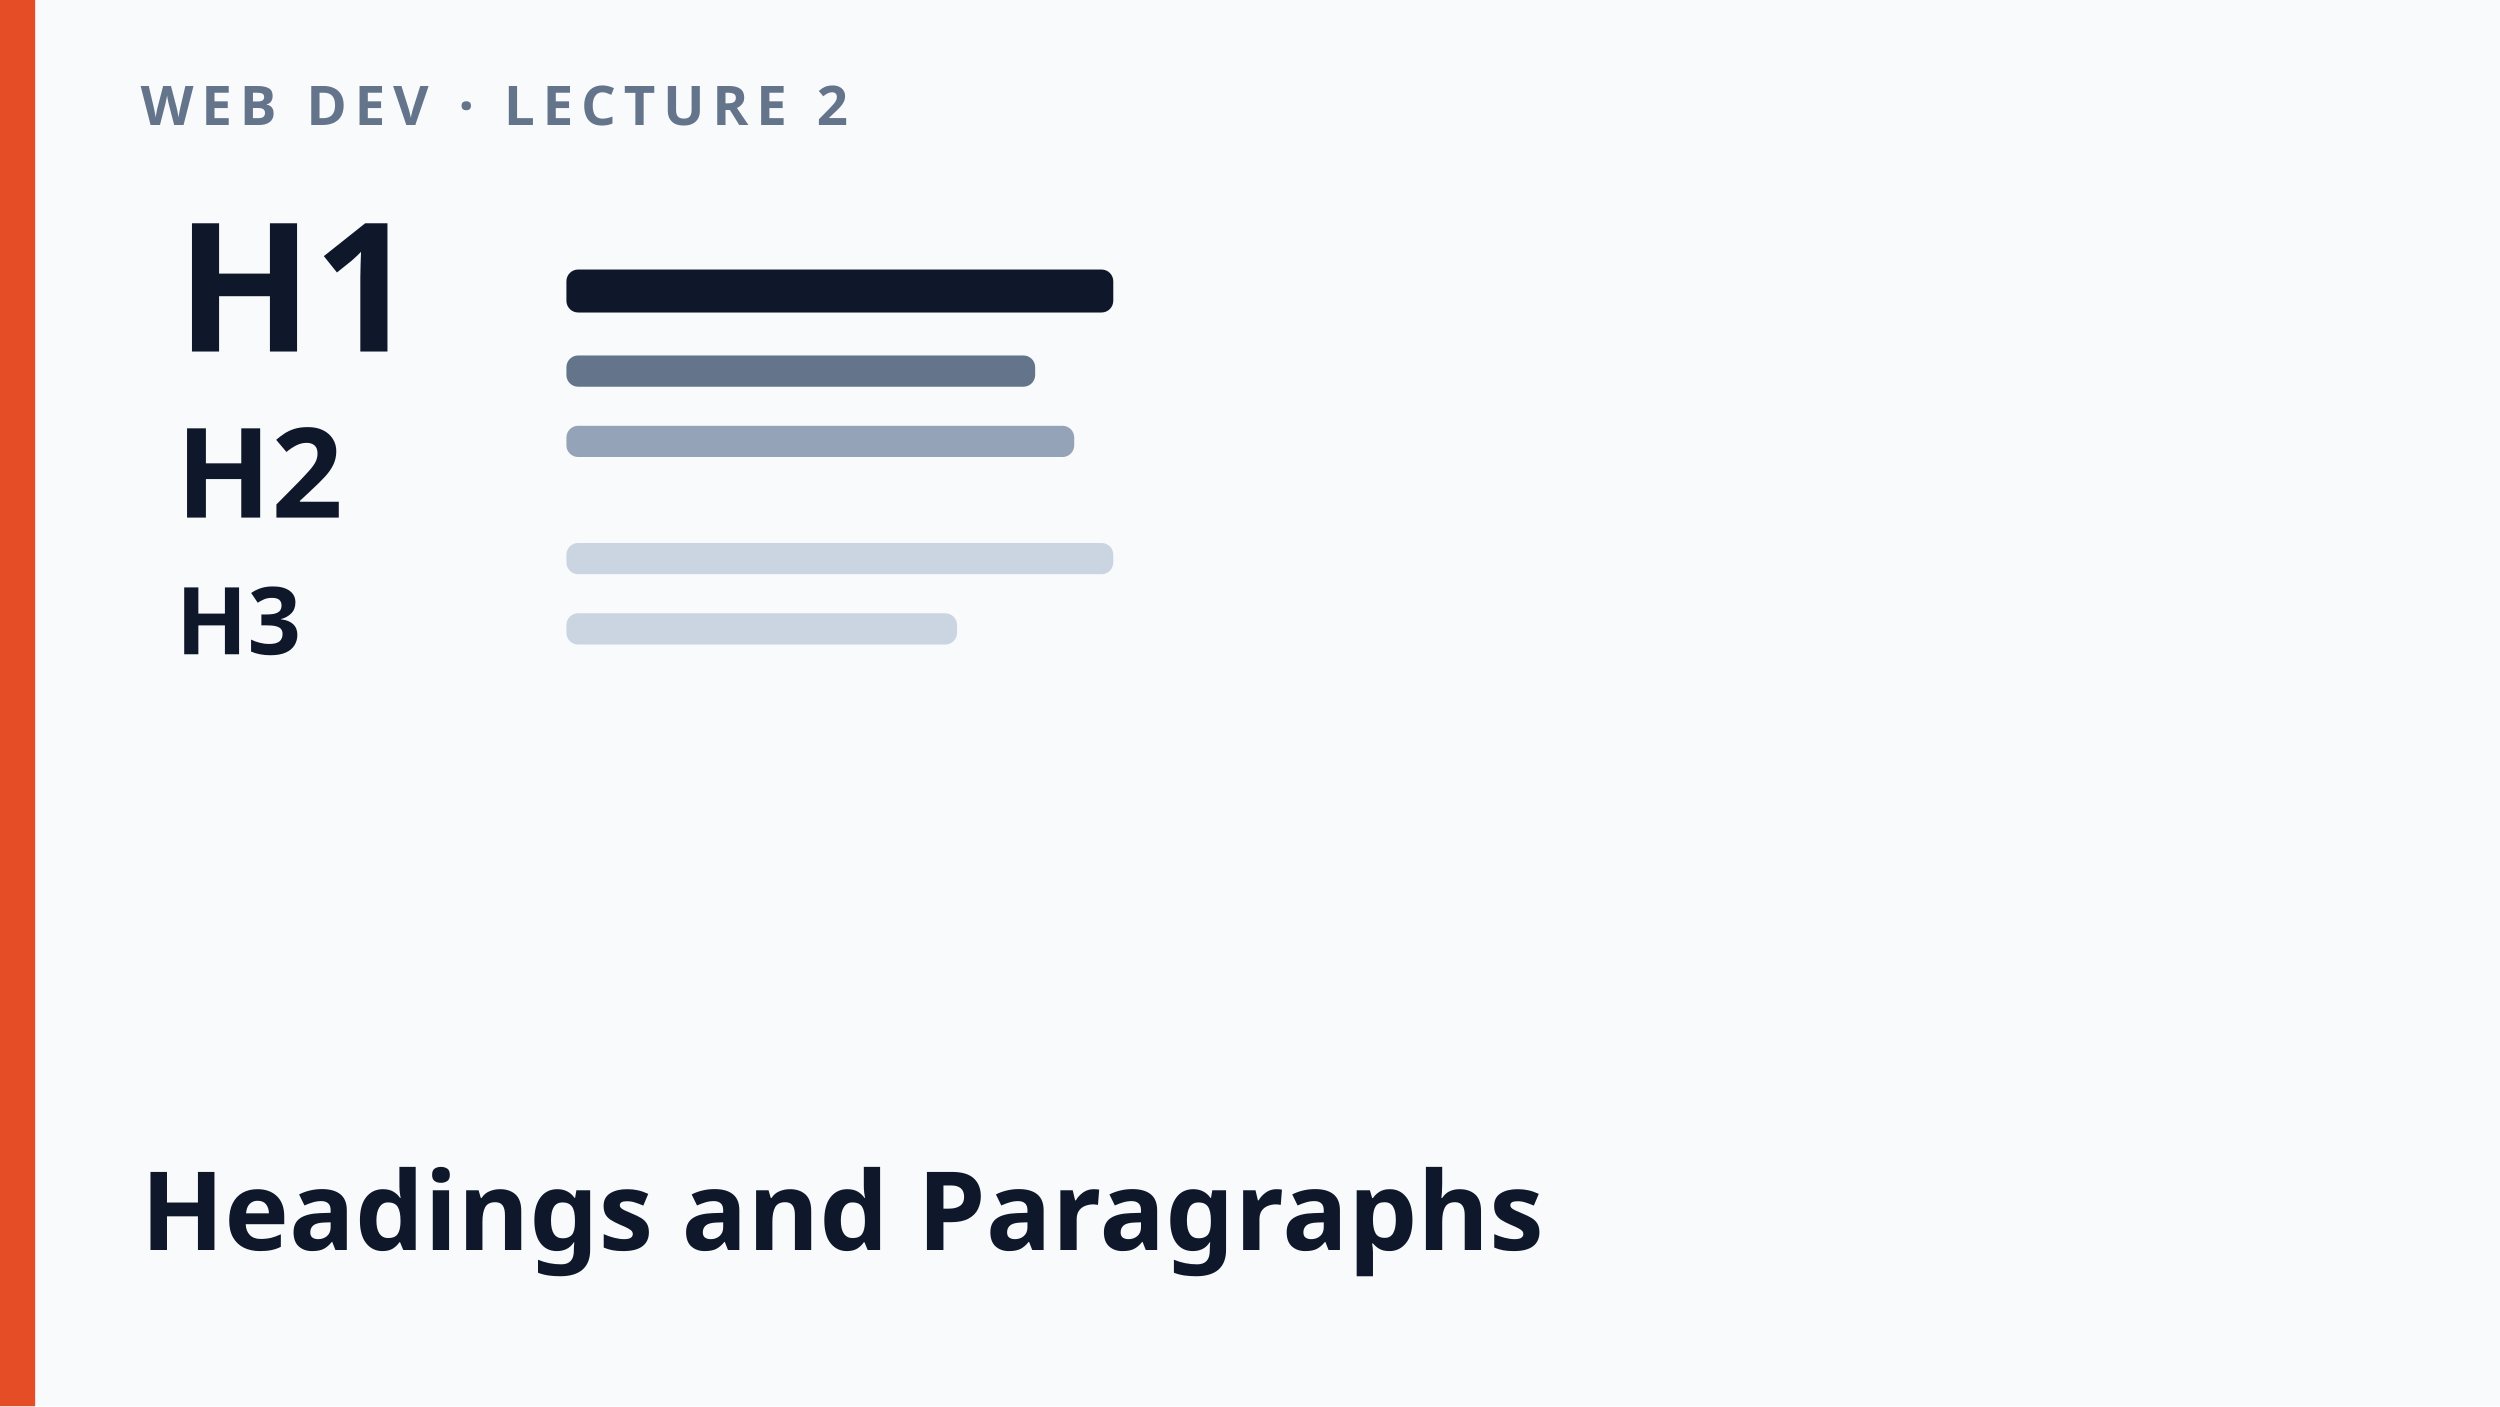
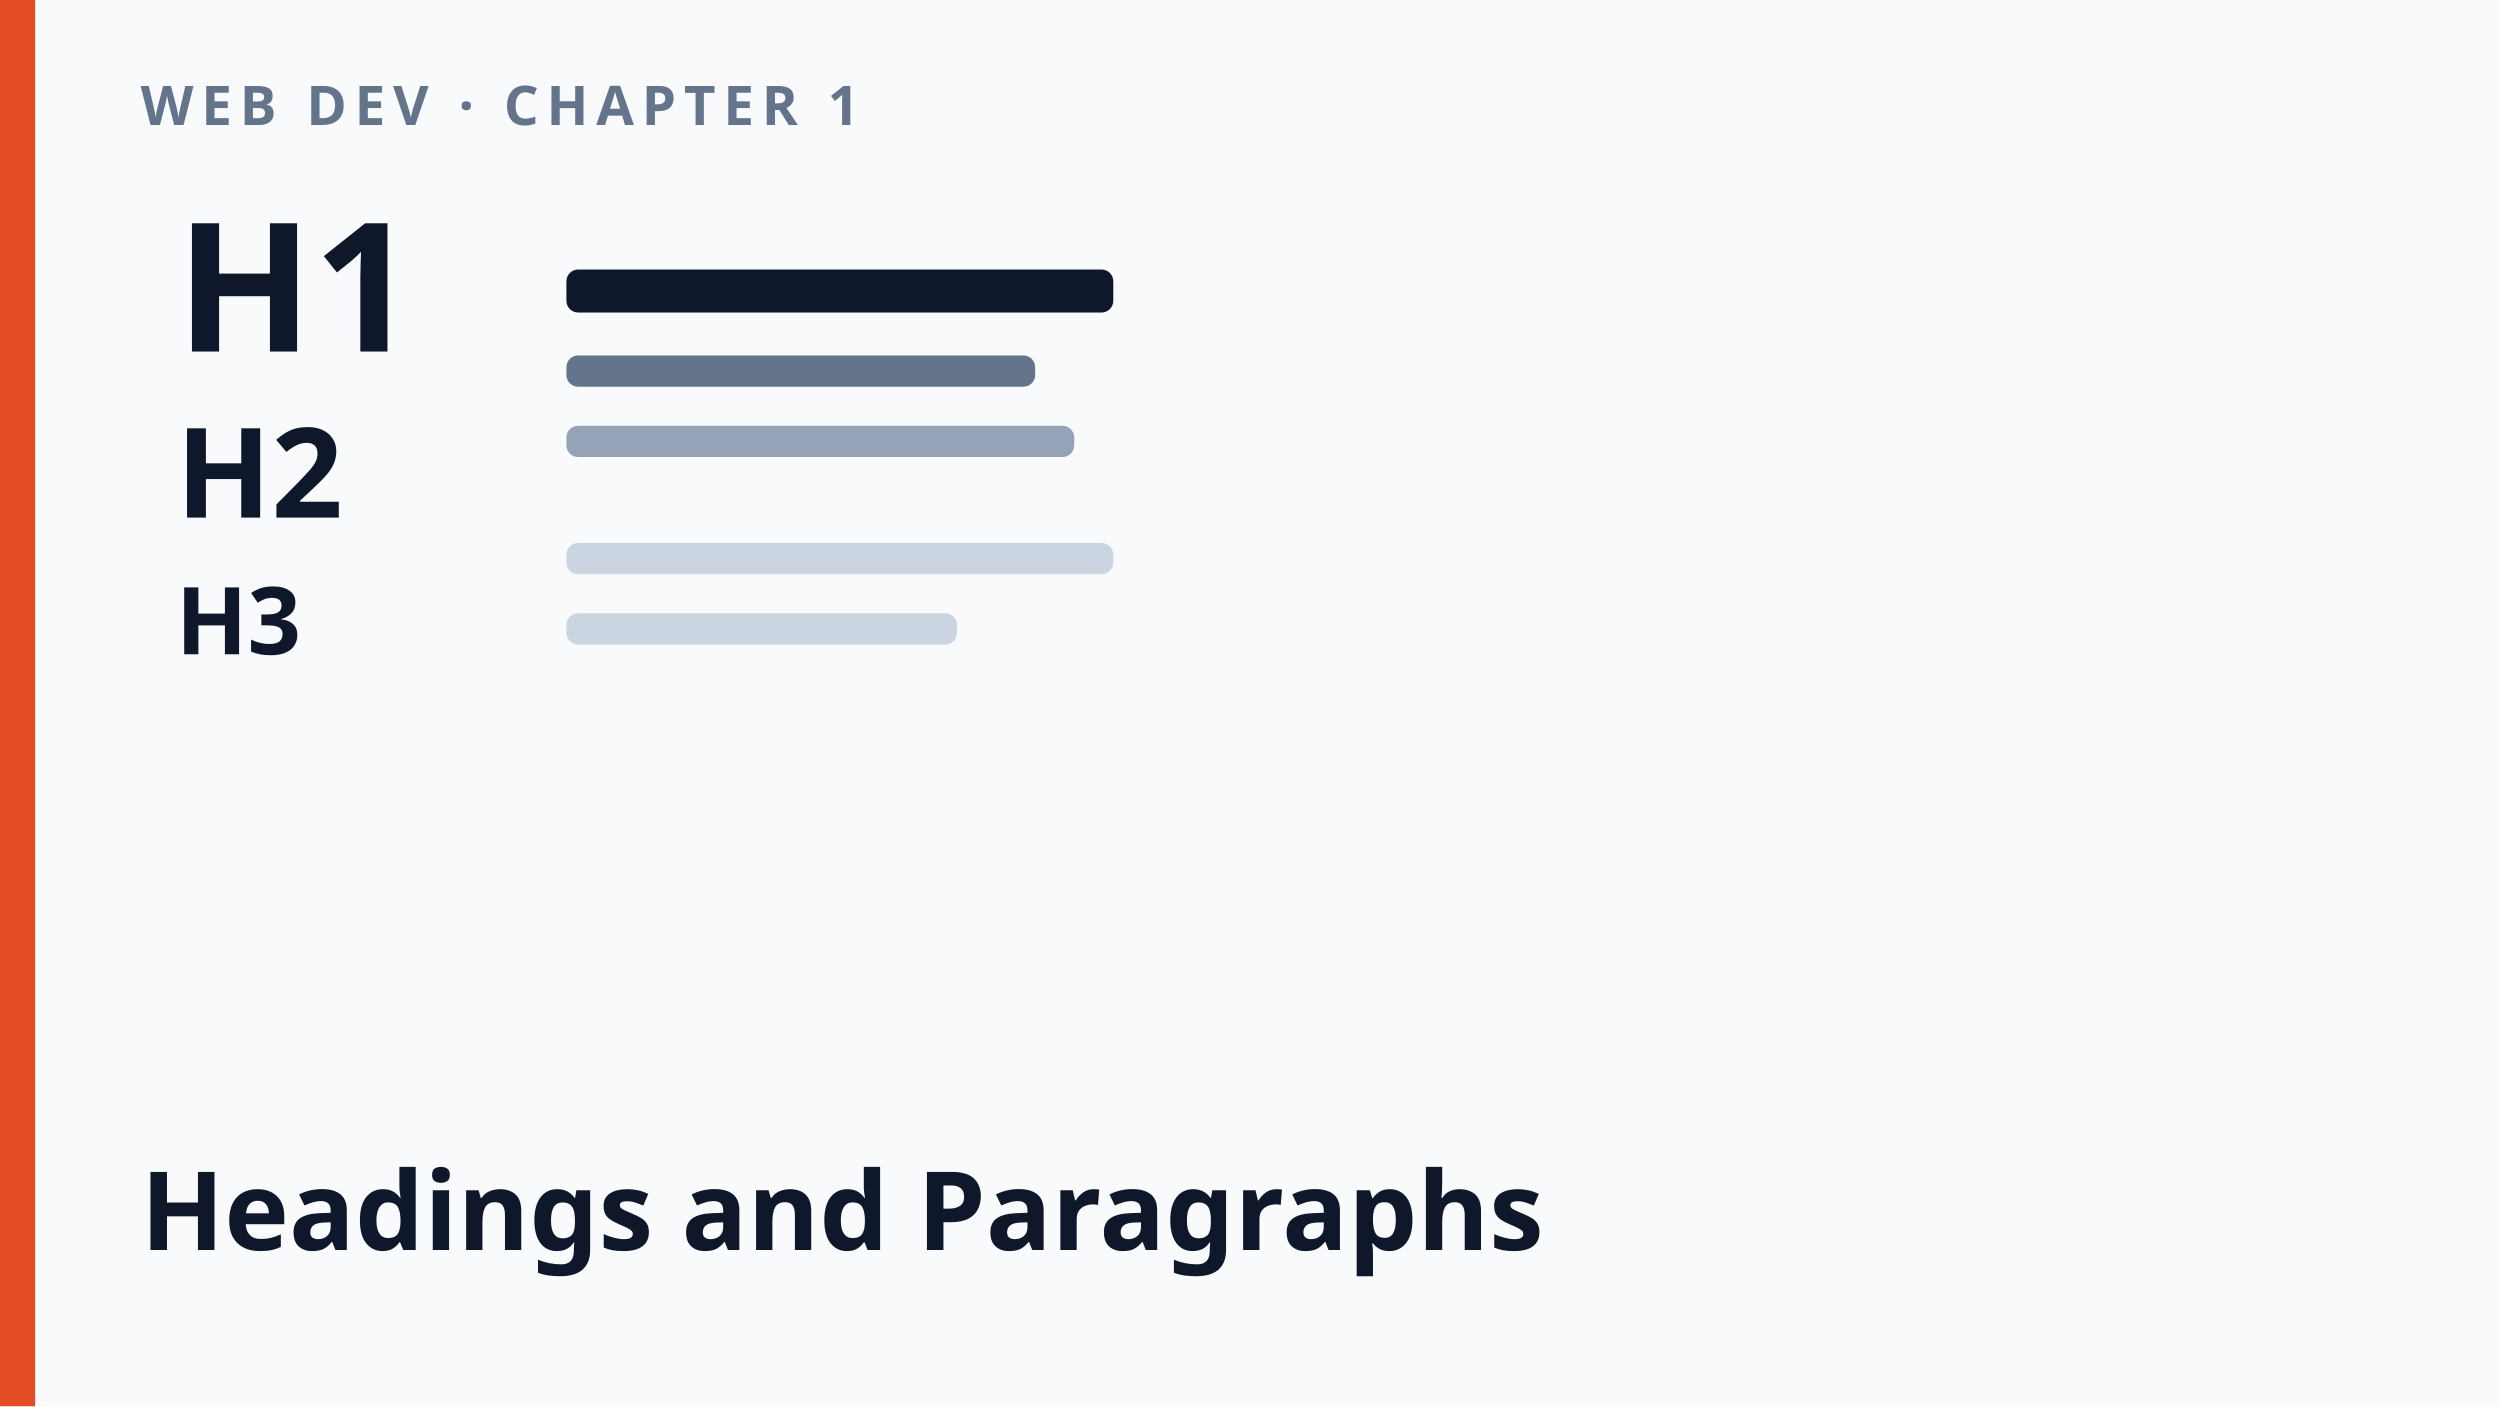
<svg xmlns="http://www.w3.org/2000/svg" viewBox="0 0 1280 720" role="img" aria-labelledby="title">
  <rect width="1280" height="720" fill="#F8FAFC" />
  <rect x="0" y="0" width="18" height="720" fill="#E44D26" />
-   <text x="72" y="64" fill="#64748B" font-family="ui-sans-serif, system-ui, sans-serif" font-size="28" font-weight="700" letter-spacing="4">WEB DEV · LECTURE 2</text>
+   <text x="72" y="64" fill="#64748B" font-family="ui-sans-serif, system-ui, sans-serif" font-size="28" font-weight="700" letter-spacing="4">WEB DEV · CHAPTER 1</text>
  <g transform="translate(70 90)" font-family="ui-sans-serif, system-ui, sans-serif" fill="#0F172A">
    <text x="20" y="90" font-size="92" font-weight="800">H1</text>
    <text x="20" y="175" font-size="64" font-weight="700">H2</text>
    <text x="20" y="245" font-size="48" font-weight="700">H3</text>
    <rect x="220" y="48" width="280" height="22" rx="6" fill="#0F172A" />
    <rect x="220" y="92" width="240" height="16" rx="6" fill="#64748B" />
    <rect x="220" y="128" width="260" height="16" rx="6" fill="#94A3B8" />
    <rect x="220" y="188" width="280" height="16" rx="6" fill="#CBD5E1" />
    <rect x="220" y="224" width="200" height="16" rx="6" fill="#CBD5E1" />
  </g>
  <text x="72" y="640" fill="#0F172A" font-family="ui-sans-serif, system-ui, sans-serif" font-size="56" font-weight="800">Headings and Paragraphs</text>
</svg>
